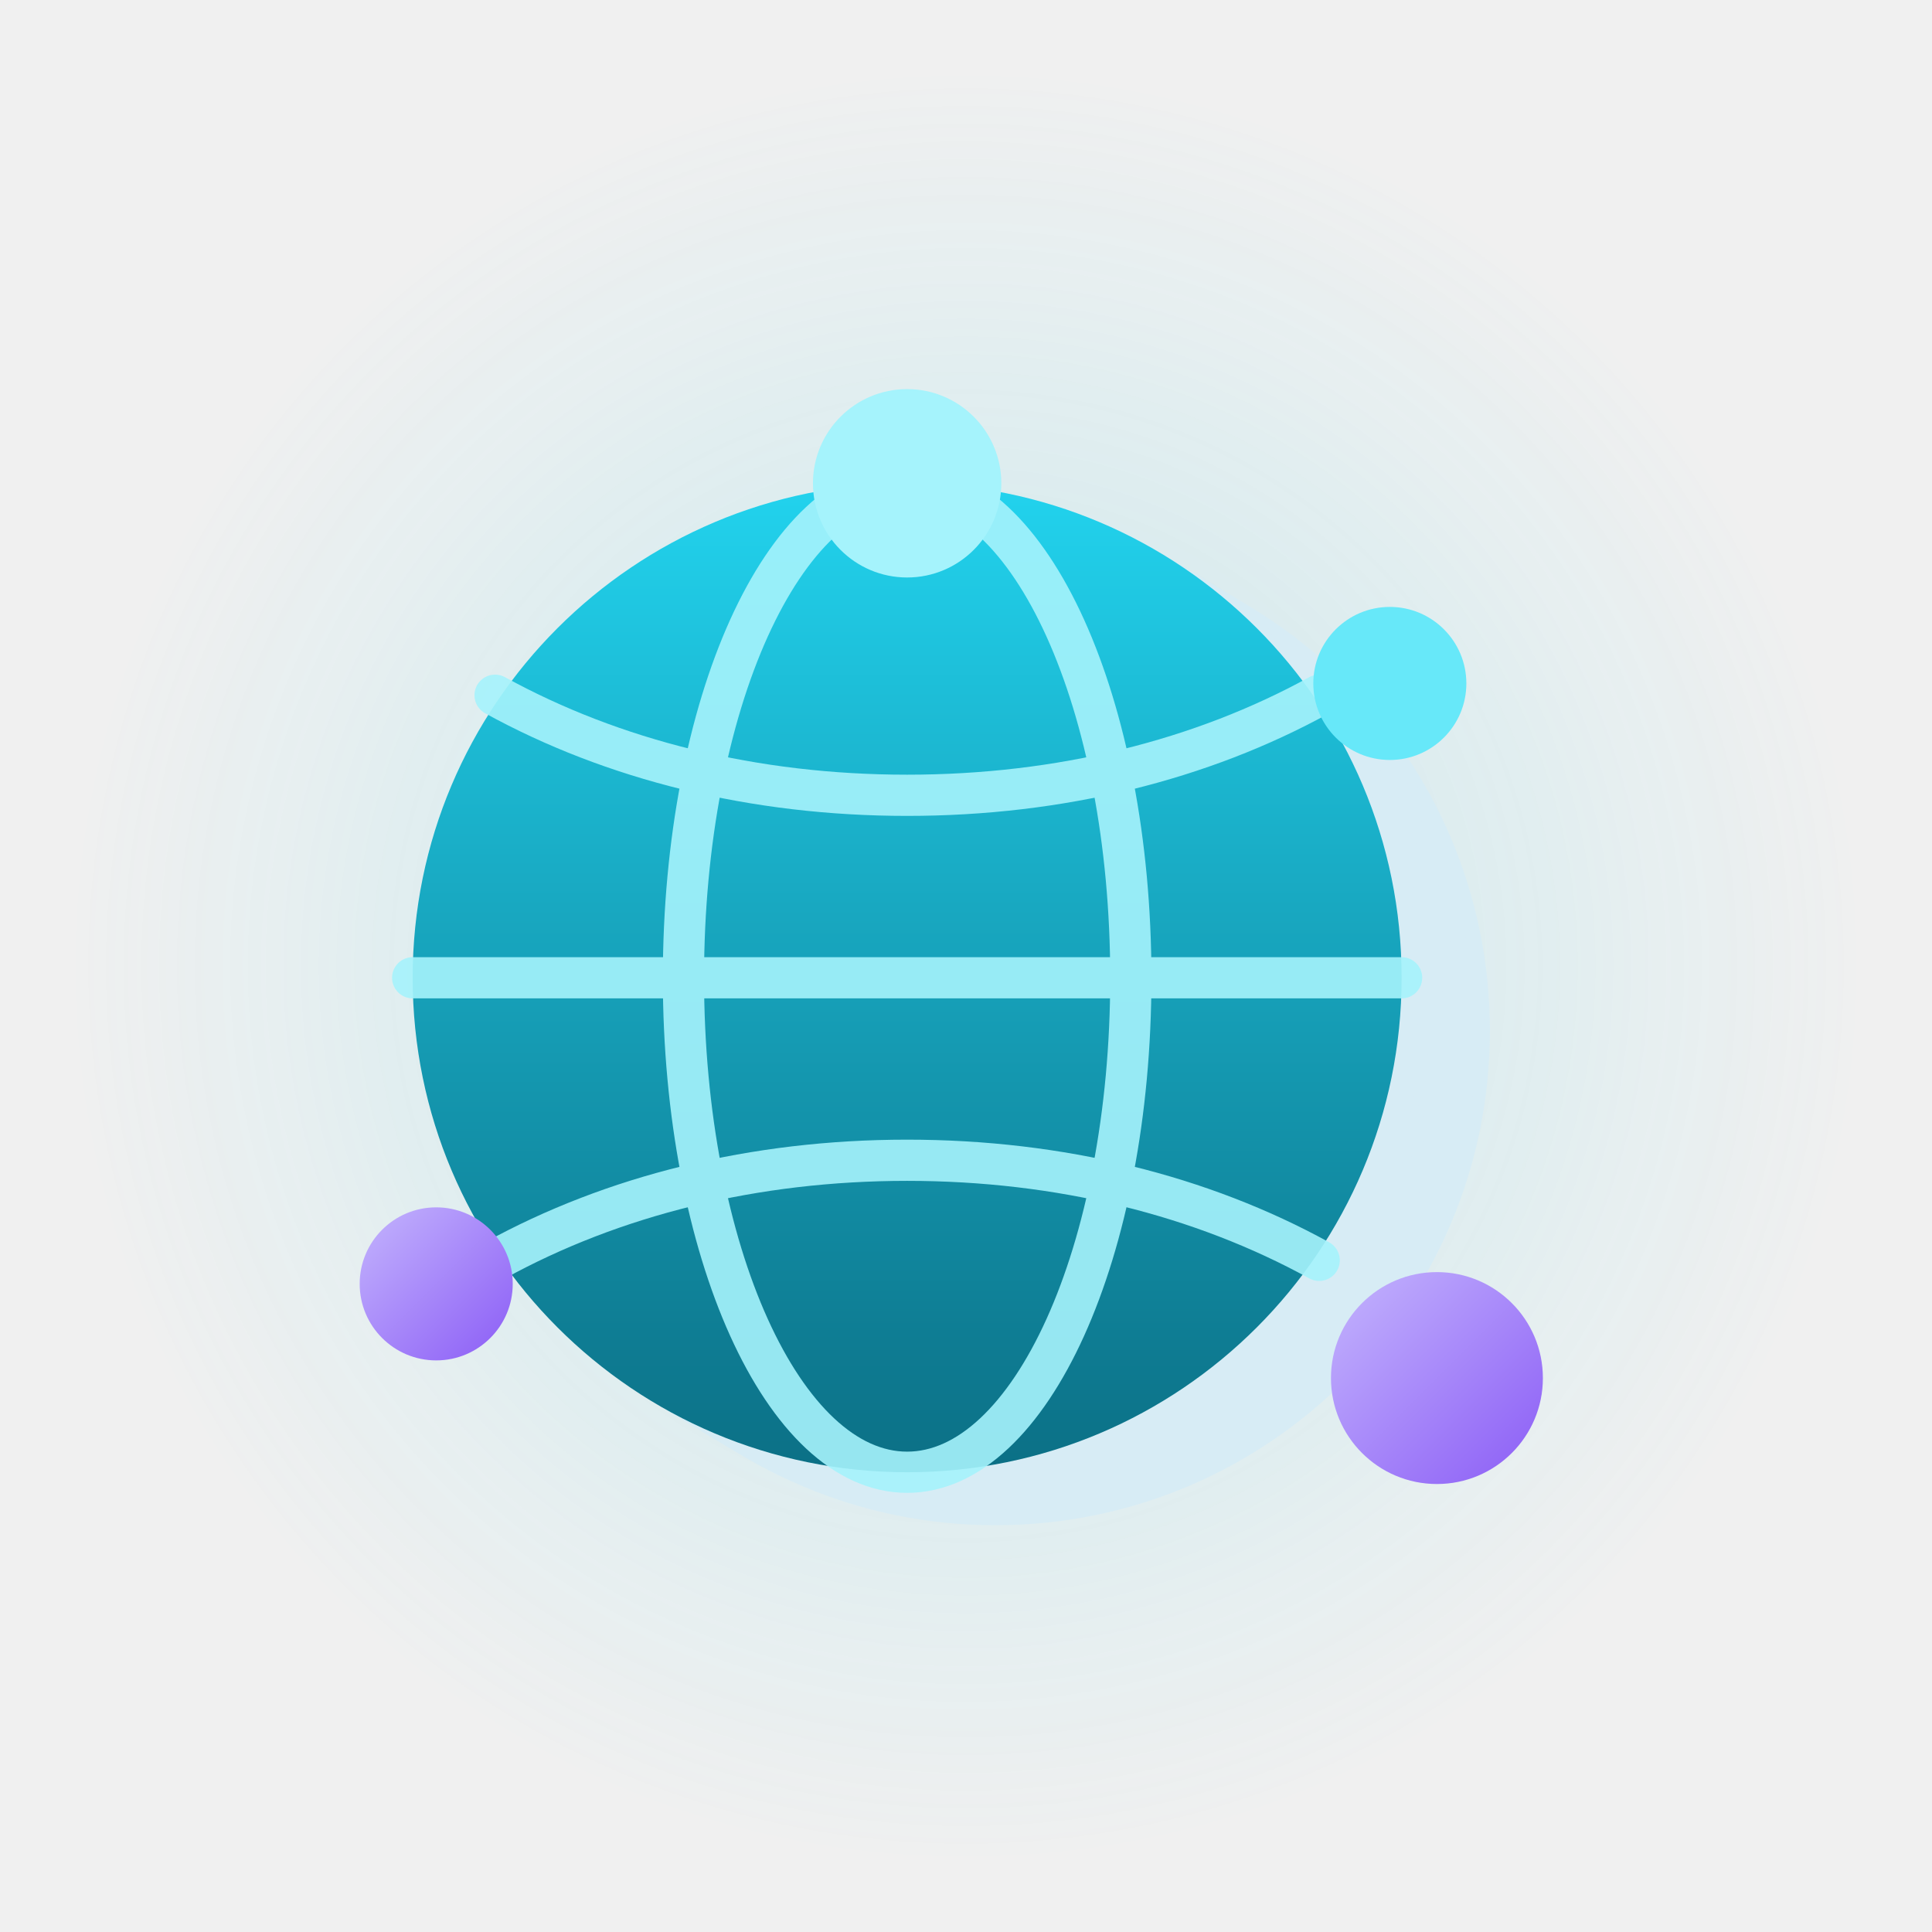
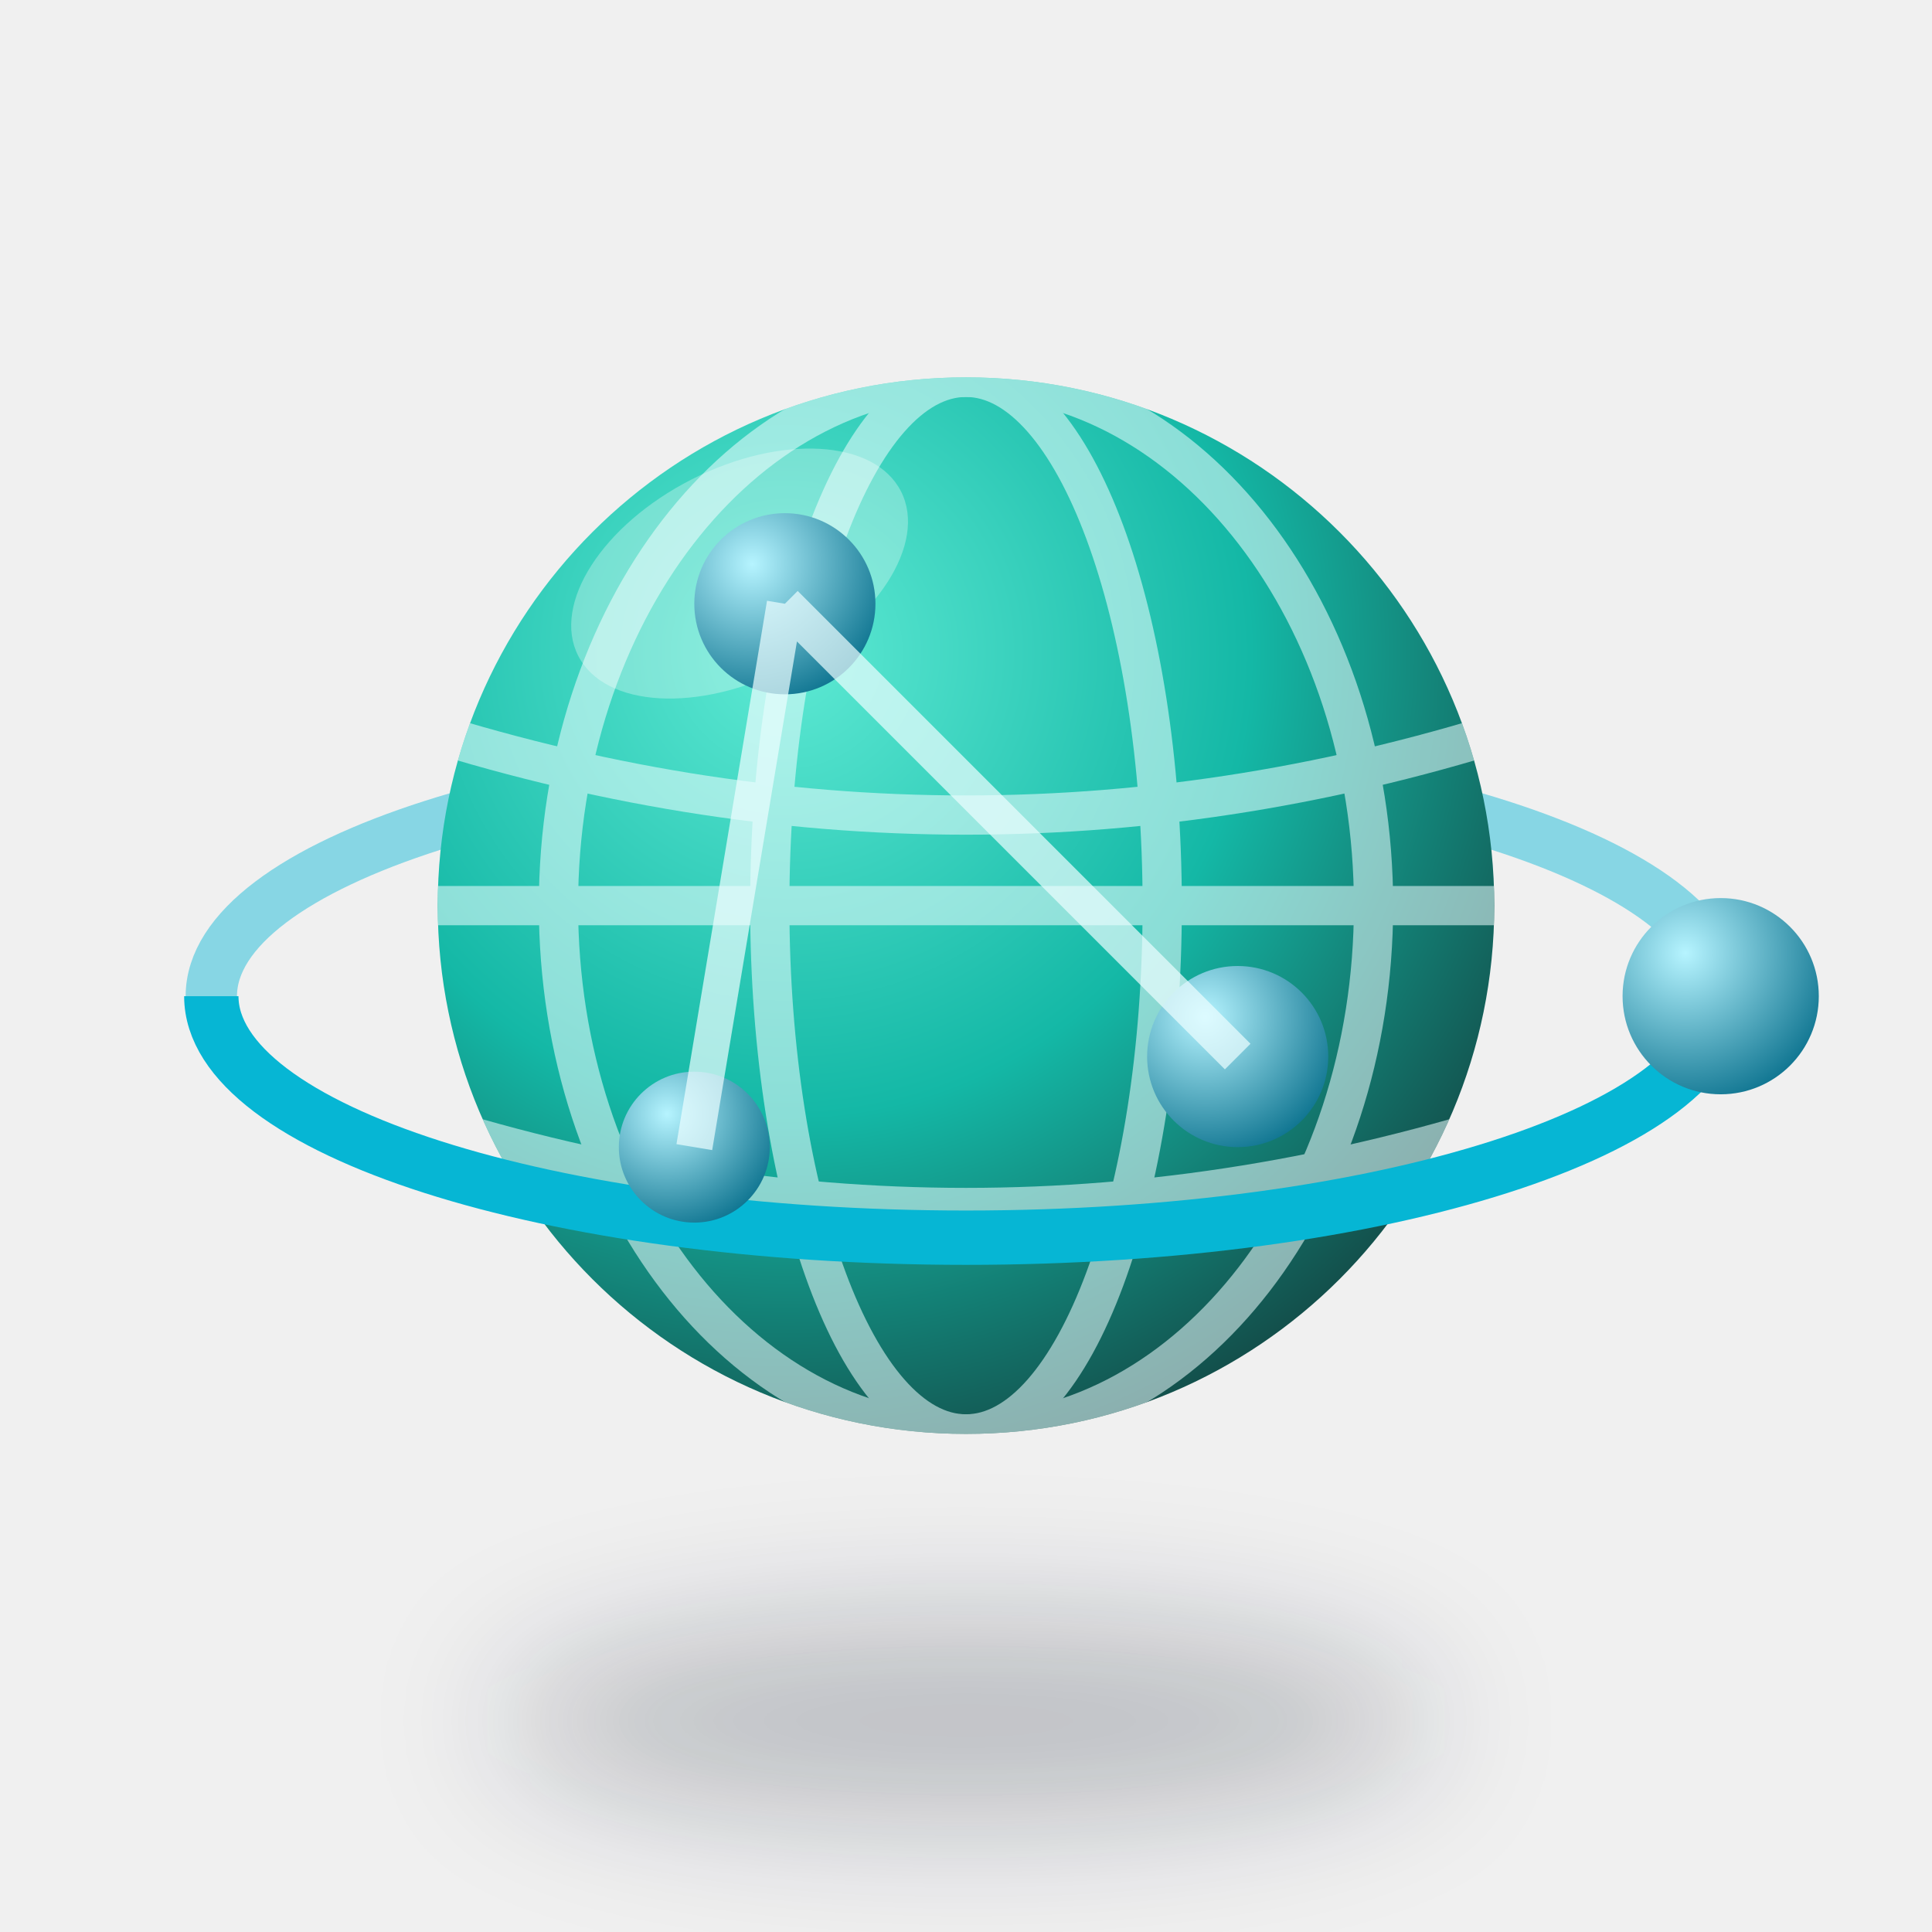
- <svg xmlns="http://www.w3.org/2000/svg" viewBox="0 0 256 256" width="256" height="256" fill="none">
+ <svg xmlns="http://www.w3.org/2000/svg" viewBox="0 0 128 128" width="256" height="256" fill="none">
  <defs>
-     <linearGradient id="nw-top" x1="0" y1="0" x2="1" y2="1">
-       <stop offset="0" stop-color="#8ce4f5" />
-       <stop offset="1" stop-color="#22d3ee" />
-     </linearGradient>
-     <linearGradient id="nw-face" x1="0" y1="0" x2="0" y2="1">
-       <stop offset="0" stop-color="#22d3ee" />
-       <stop offset="1" stop-color="#0b6f85" />
-     </linearGradient>
-     <linearGradient id="nw-side" x1="0" y1="0" x2="0" y2="1">
-       <stop offset="0" stop-color="#0b6f85" />
-       <stop offset="1" stop-color="#0d6277" />
-     </linearGradient>
-     <linearGradient id="nw-vio" x1="0" y1="0" x2="1" y2="1">
-       <stop offset="0" stop-color="#c4b5fd" />
-       <stop offset="1" stop-color="#8b5cf6" />
-     </linearGradient>
-     <radialGradient id="nw-glow" cx="0.5" cy="0.5" r="0.5">
-       <stop offset="0" stop-color="#0891b2" stop-opacity="0.18" />
-       <stop offset="0.6" stop-color="#22d3ee" stop-opacity="0.08" />
-       <stop offset="1" stop-color="#22d3ee" stop-opacity="0" />
+     <radialGradient id="nw-globe" cx="33%" cy="26%" r="80%">
+       <stop offset="0" stop-color="#5eead4" />
+       <stop offset=".55" stop-color="#14b8a6" />
+       <stop offset="1" stop-color="#134e4a" />
    </radialGradient>
+     <radialGradient id="nw-node" cx="32%" cy="28%" r="80%">
+       <stop offset="0" stop-color="#b6f4ff" />
+       <stop offset="1" stop-color="#0e7490" />
+     </radialGradient>
+     <clipPath id="nw-clip">
+       <circle cx="64" cy="60" r="35" />
+     </clipPath>
+     <filter id="nw-sh" x="-70%" y="-70%" width="240%" height="240%">
+       <feGaussianBlur stdDeviation="4.5" />
+     </filter>
  </defs>
-   <circle cx="128" cy="128" r="118" fill="url(#nw-glow)" />
-   <g transform="translate(128,128) scale(0.78) translate(-128.0,-128.0)">
-     <g transform="translate(15.00,9.00)">
-       <circle cx="118" cy="130" r="84" fill="#d7ecf5" />
-     </g>
-     <g transform="translate(14.00,8.40)">
-       <circle cx="118" cy="130" r="84" fill="#d7ecf5" />
-     </g>
-     <g transform="translate(13.00,7.80)">
-       <circle cx="118" cy="130" r="84" fill="#d7ecf5" />
-     </g>
-     <g transform="translate(12.00,7.20)">
-       <circle cx="118" cy="130" r="84" fill="#d7ecf5" />
-     </g>
-     <g transform="translate(11.00,6.60)">
-       <circle cx="118" cy="130" r="84" fill="#d7ecf5" />
-     </g>
-     <g transform="translate(10.00,6.00)">
-       <circle cx="118" cy="130" r="84" fill="#d7ecf5" />
-     </g>
-     <g transform="translate(9.00,5.40)">
-       <circle cx="118" cy="130" r="84" fill="#d7ecf5" />
-     </g>
-     <g transform="translate(8.00,4.80)">
-       <circle cx="118" cy="130" r="84" fill="#d7ecf5" />
-     </g>
-     <g transform="translate(7.00,4.20)">
-       <circle cx="118" cy="130" r="84" fill="#d7ecf5" />
-     </g>
-     <g transform="translate(6.00,3.60)">
-       <circle cx="118" cy="130" r="84" fill="#d7ecf5" />
-     </g>
-     <g transform="translate(5.00,3.00)">
-       <circle cx="118" cy="130" r="84" fill="#d7ecf5" />
-     </g>
-     <g transform="translate(4.00,2.40)">
-       <circle cx="118" cy="130" r="84" fill="#d7ecf5" />
-     </g>
-     <g transform="translate(3.00,1.80)">
-       <circle cx="118" cy="130" r="84" fill="#d7ecf5" />
-     </g>
-     <g transform="translate(2.00,1.20)">
-       <circle cx="118" cy="130" r="84" fill="#d7ecf5" />
-     </g>
-     <g transform="translate(1.00,0.60)">
-       <circle cx="118" cy="130" r="84" fill="#d7ecf5" />
-     </g>
-     <circle cx="118" cy="130" r="84" fill="url(#nw-face)" />
-     <g stroke="#a5f3fc" stroke-width="7" fill="none" stroke-linecap="round" opacity="0.9">
-       <path d="M34 130h168" />
-       <ellipse cx="118" cy="130" rx="38" ry="84" />
-       <path d="M48 82c20 11 44 17 70 17s50-6 70-17" />
-       <path d="M48 178c20-11 44-17 70-17s50 6 70 17" />
-     </g>
-     <circle cx="118" cy="46" r="16" fill="#a5f3fc" />
-     <circle cx="38" cy="182" r="13" fill="url(#nw-vio)" />
-     <circle cx="200" cy="80" r="13" fill="#67e8f9" />
-     <circle cx="208" cy="198" r="18" fill="url(#nw-vio)" />
+   <ellipse cx="64" cy="114" rx="31" ry="7" fill="#0f172a" opacity=".22" filter="url(#nw-sh)" />
+   <ellipse cx="64" cy="66" rx="50" ry="16" fill="none" stroke="#06b6d4" stroke-width="3.4" opacity=".45" />
+   <circle cx="64" cy="60" r="35" fill="url(#nw-globe)" />
+   <g clip-path="url(#nw-clip)" stroke="#ecfeff" stroke-width="2.6" opacity=".55" fill="none">
+     <ellipse cx="64" cy="60" rx="13" ry="35" />
+     <ellipse cx="64" cy="60" rx="27" ry="35" />
+     <path d="M27 48Q64 60 101 48M27 74Q64 86 101 74M29 60H99" />
  </g>
+   <ellipse cx="49" cy="38" rx="12" ry="7" fill="#fff" opacity=".3" transform="rotate(-27 49 38)" />
+   <path d="M14 66A50 16 0 0 0 114 66" stroke="#06b6d4" stroke-width="3.6" fill="none" />
+   <circle cx="52" cy="40" r="6" fill="url(#nw-node)" />
+   <circle cx="82" cy="70" r="6" fill="url(#nw-node)" />
+   <circle cx="46" cy="76" r="5" fill="url(#nw-node)" />
+   <path d="M52 40 82 70M52 40 46 76" stroke="#ecfeff" stroke-width="2.4" opacity=".7" />
+   <circle cx="114" cy="66" r="6.5" fill="url(#nw-node)" />
</svg>
